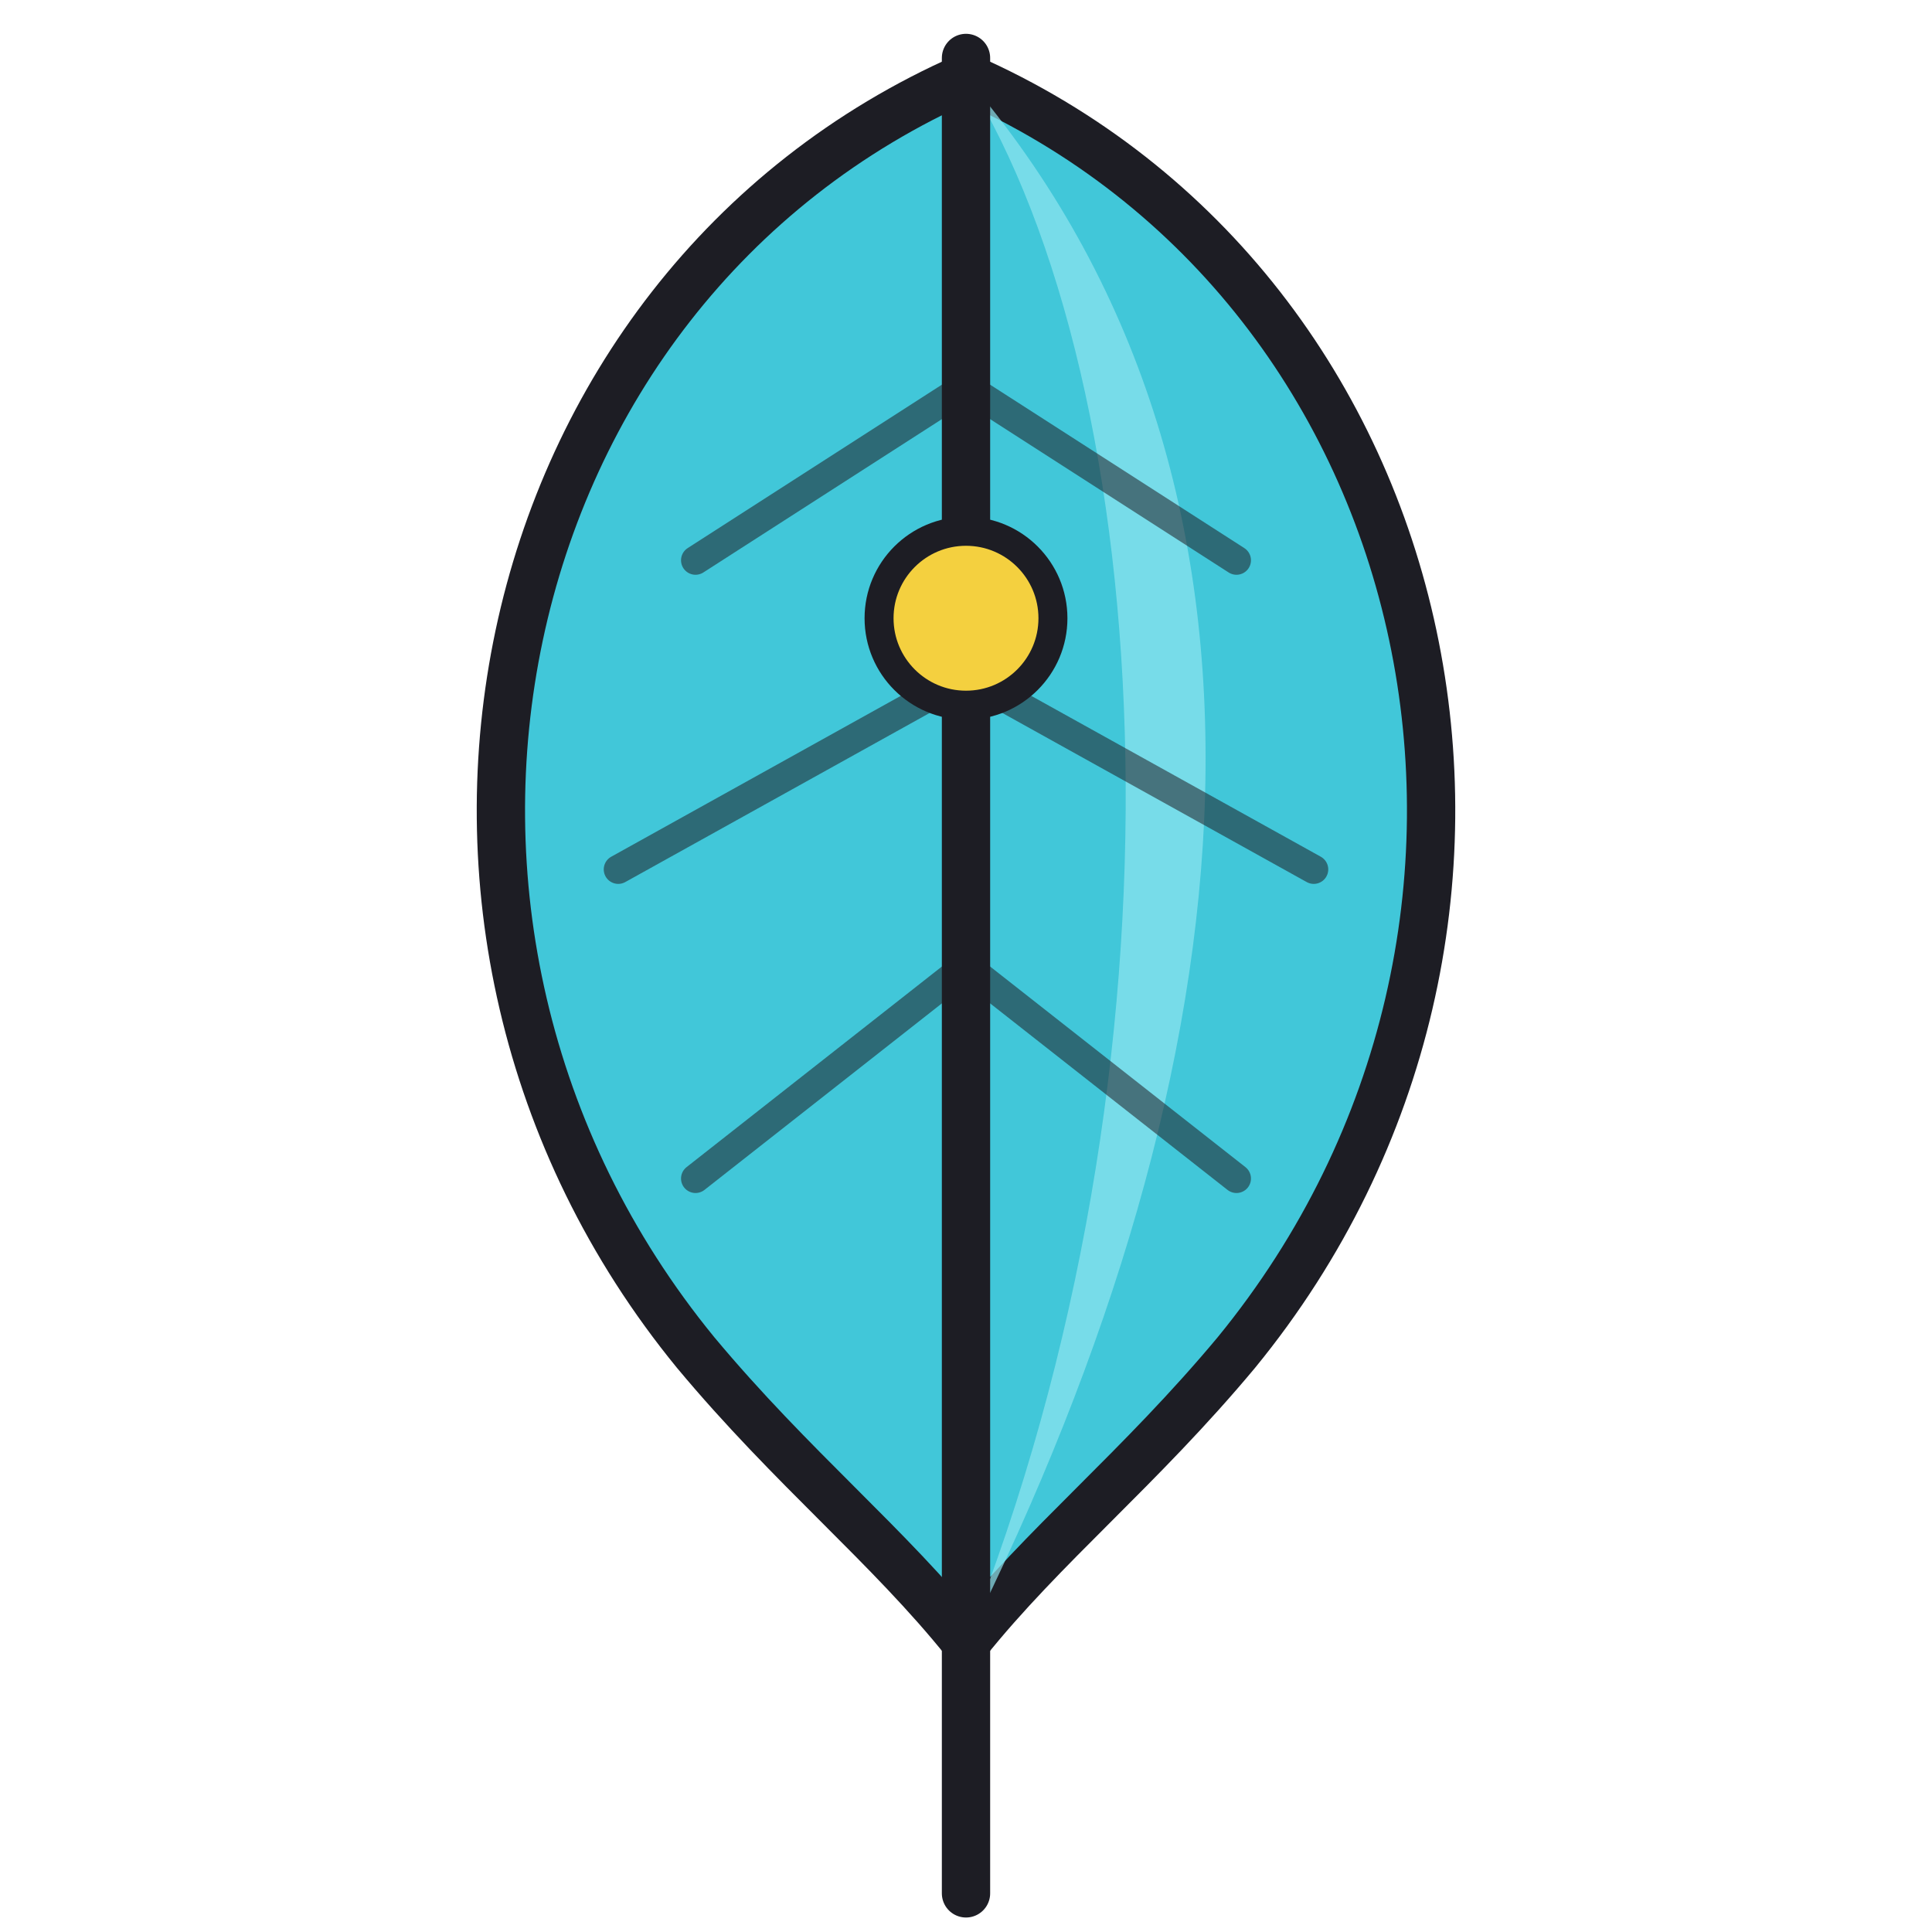
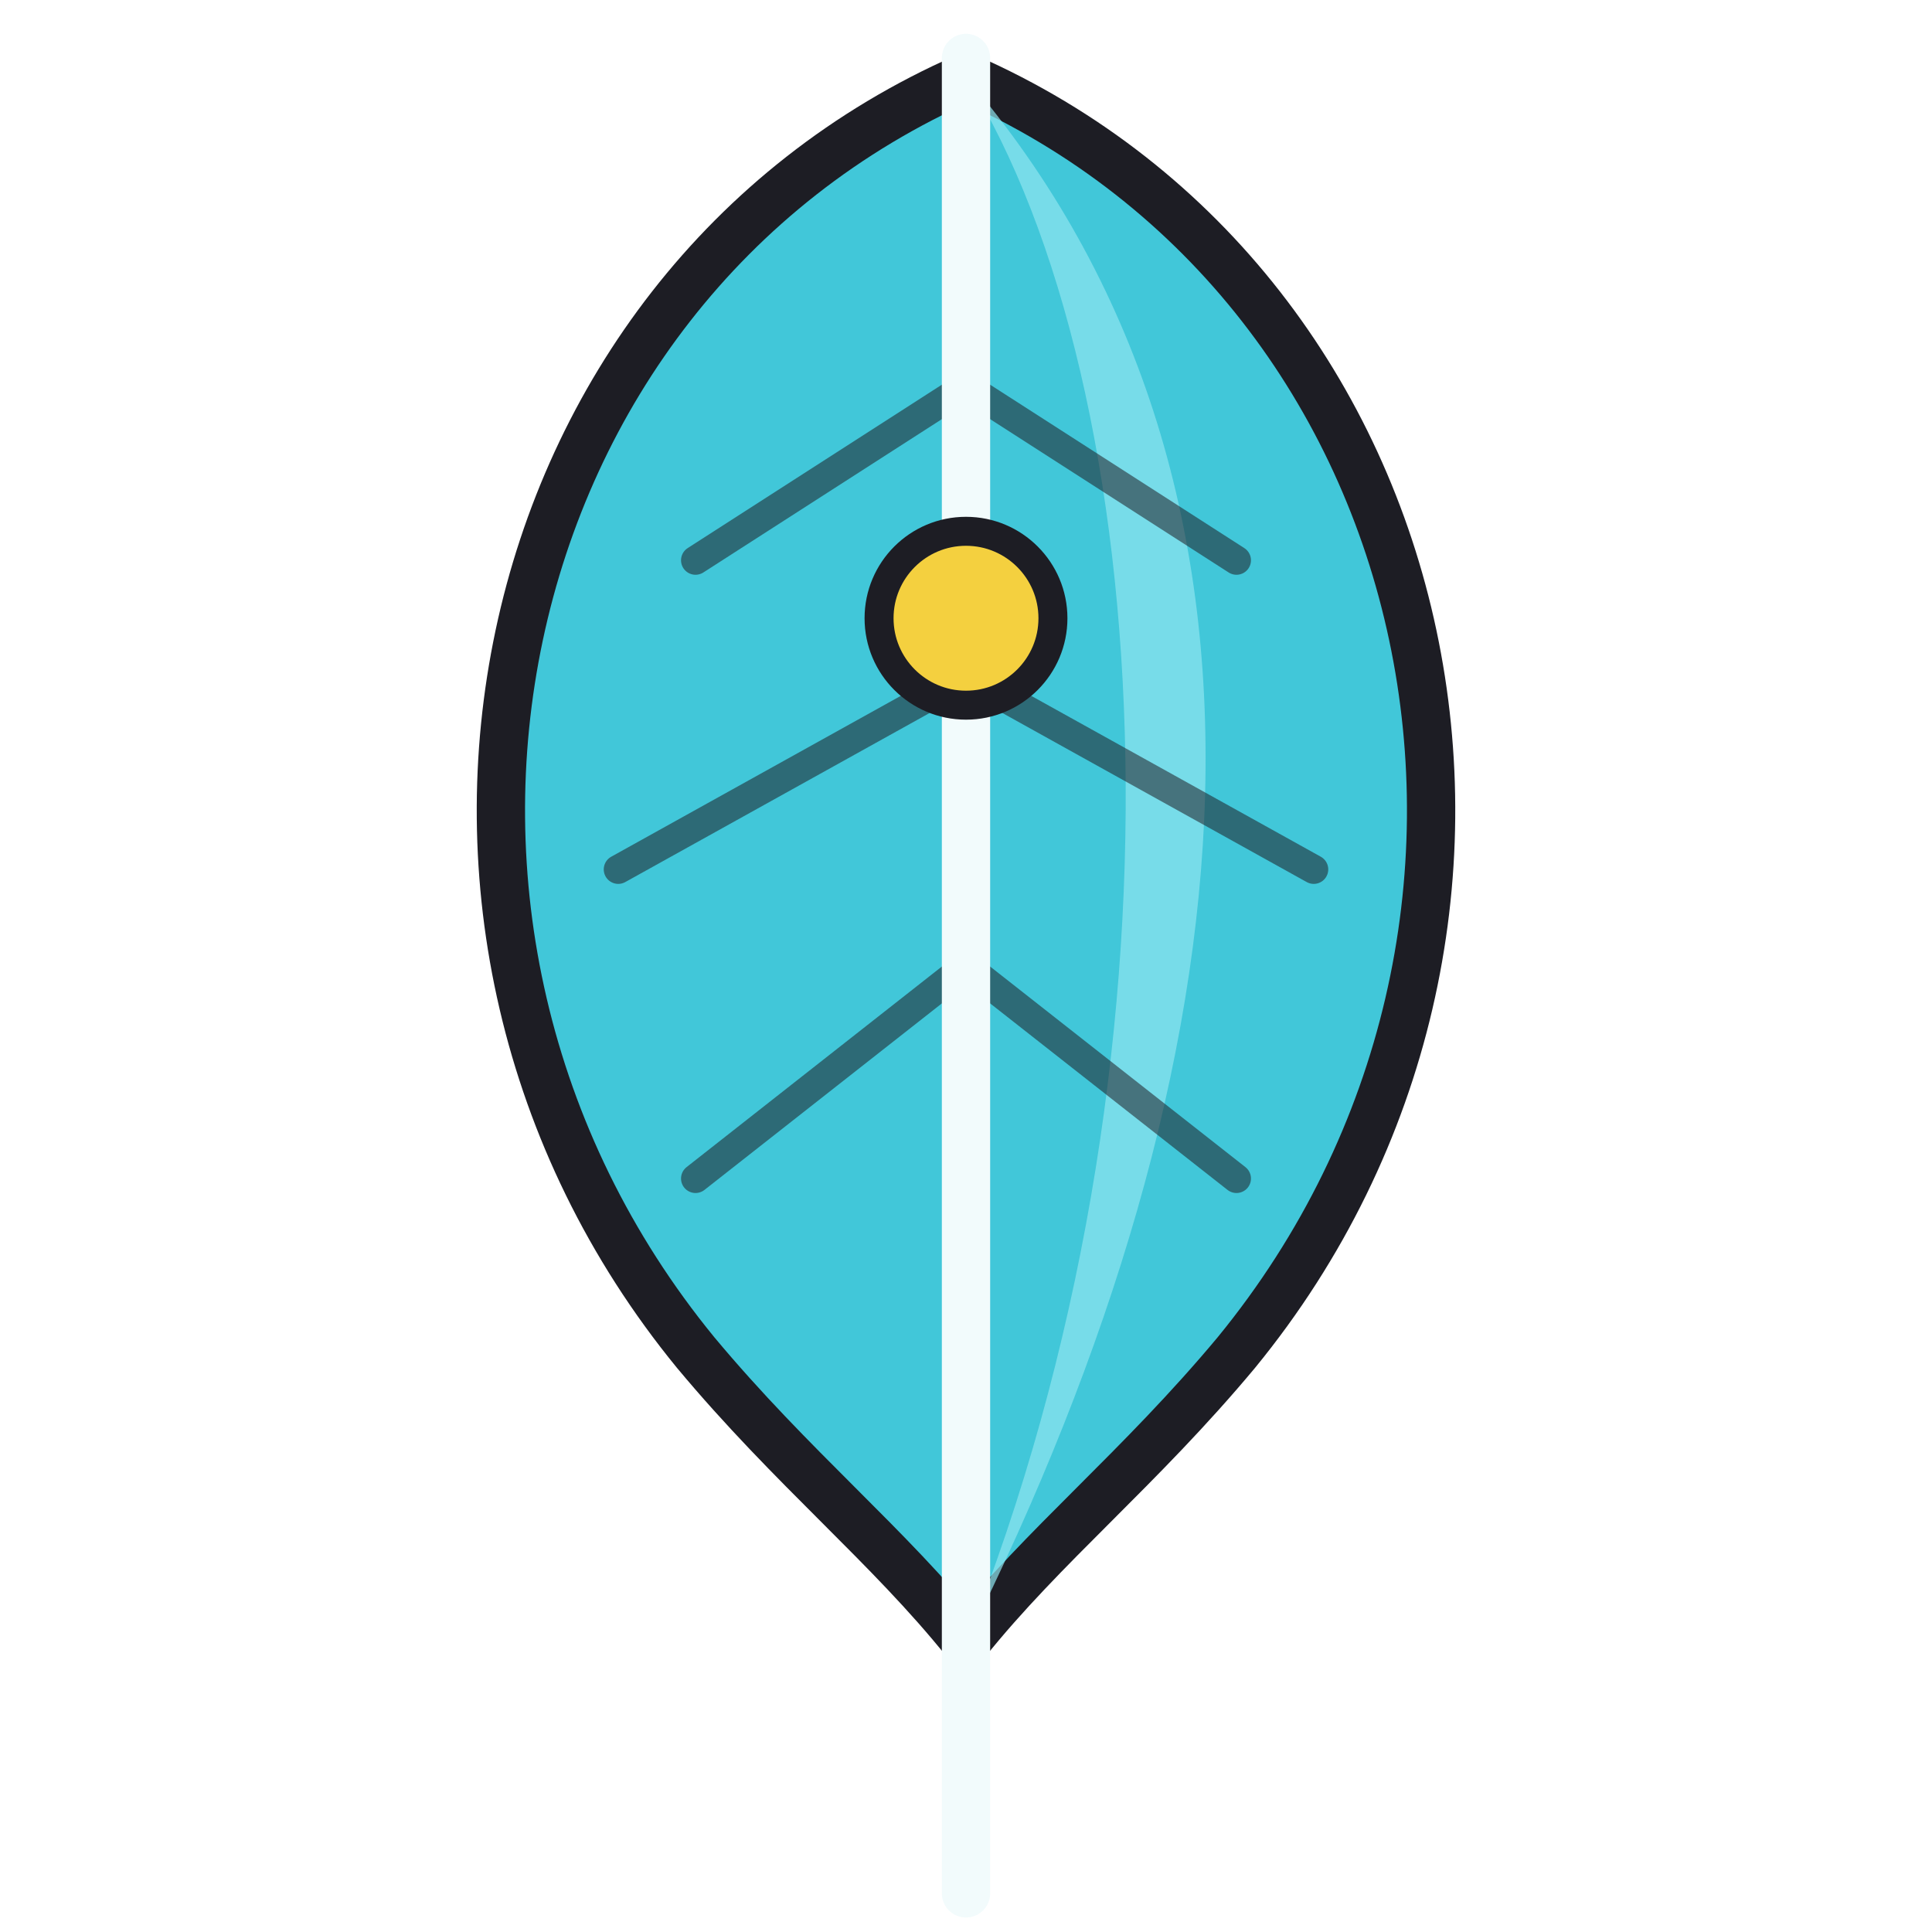
<svg xmlns="http://www.w3.org/2000/svg" width="200" height="200" viewBox="0 0 200 200">
  <path d="M100 8 C 150 30, 164 96, 128 140 C 118 152, 108 160, 100 170 C 92 160, 82 152, 72 140 C 36 96, 50 30, 100 8 Z" fill="#41c7d9" stroke="#1d1d24" stroke-width="5" stroke-linejoin="round" />
  <path d="M100 8 C 120 40, 124 110, 100 170 C 130 110, 136 50, 100 8 Z" fill="#8ee6f0" opacity="0.7" />
  <g stroke="#1d1d24" stroke-width="3" stroke-linecap="round" opacity="0.55" fill="none">
    <path d="M100 40 L128 58" />
    <path d="M100 40 L72 58" />
    <path d="M100 70 L136 90" />
    <path d="M100 70 L64 90" />
    <path d="M100 100 L128 122" />
    <path d="M100 100 L72 122" />
  </g>
-   <path d="M100 6 L100 196" stroke="#1d1d24" stroke-width="5" stroke-linecap="round" />
+   <path d="M100 6 L100 196" stroke="#f2fbfc" stroke-width="5" stroke-linecap="round" />
  <circle cx="100" cy="64" r="9" fill="#f4d03f" stroke="#1d1d24" stroke-width="3" />
</svg>
